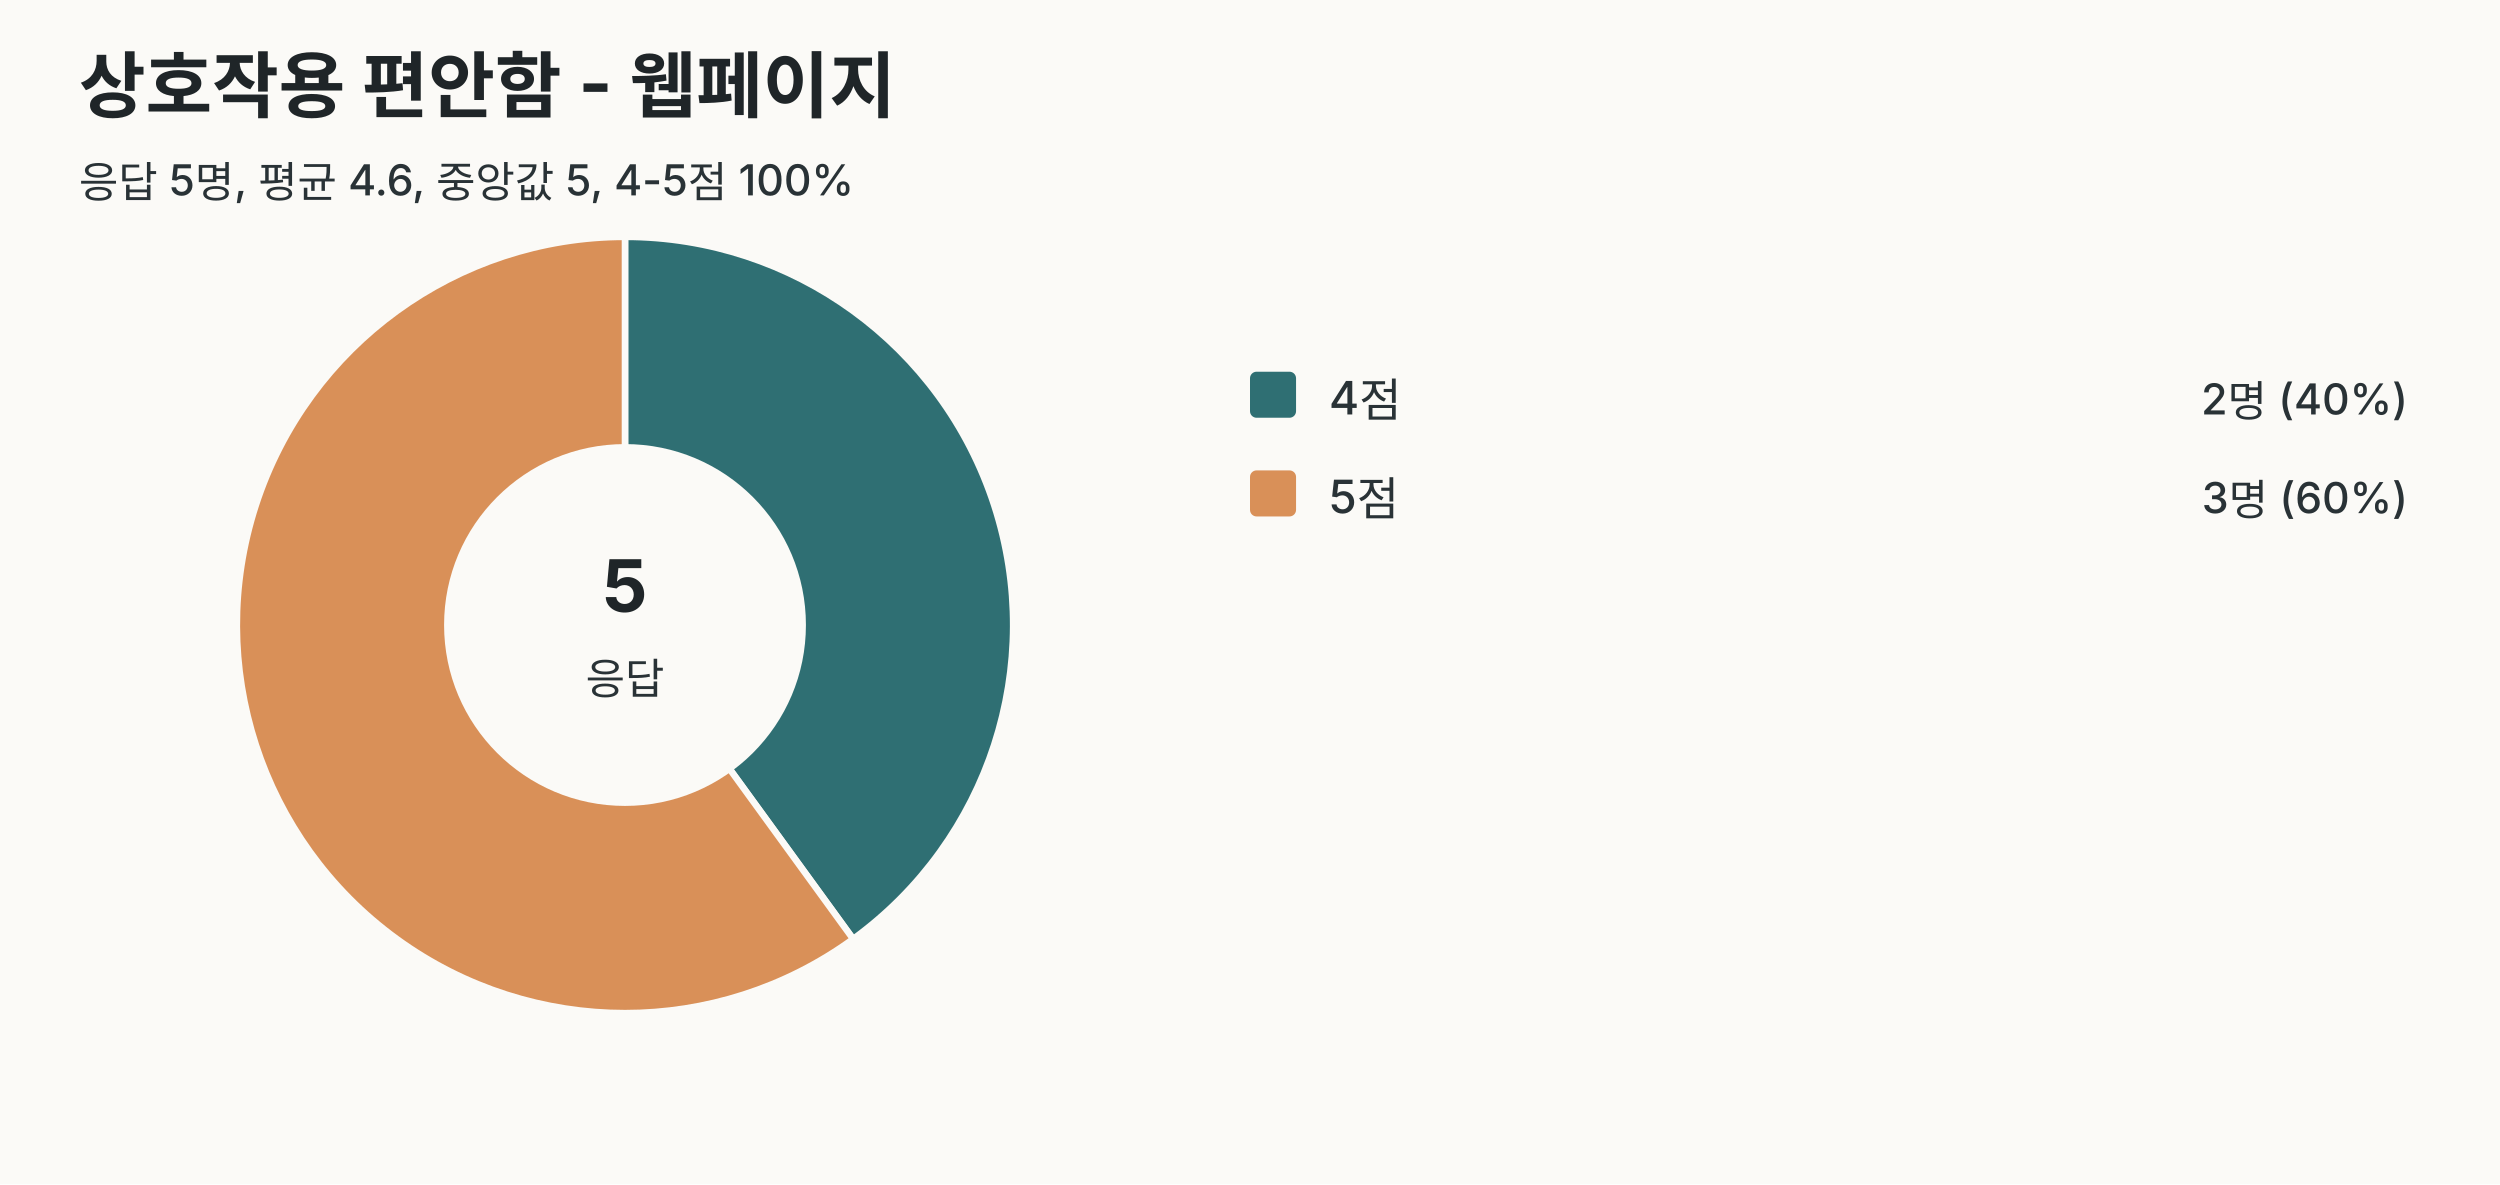
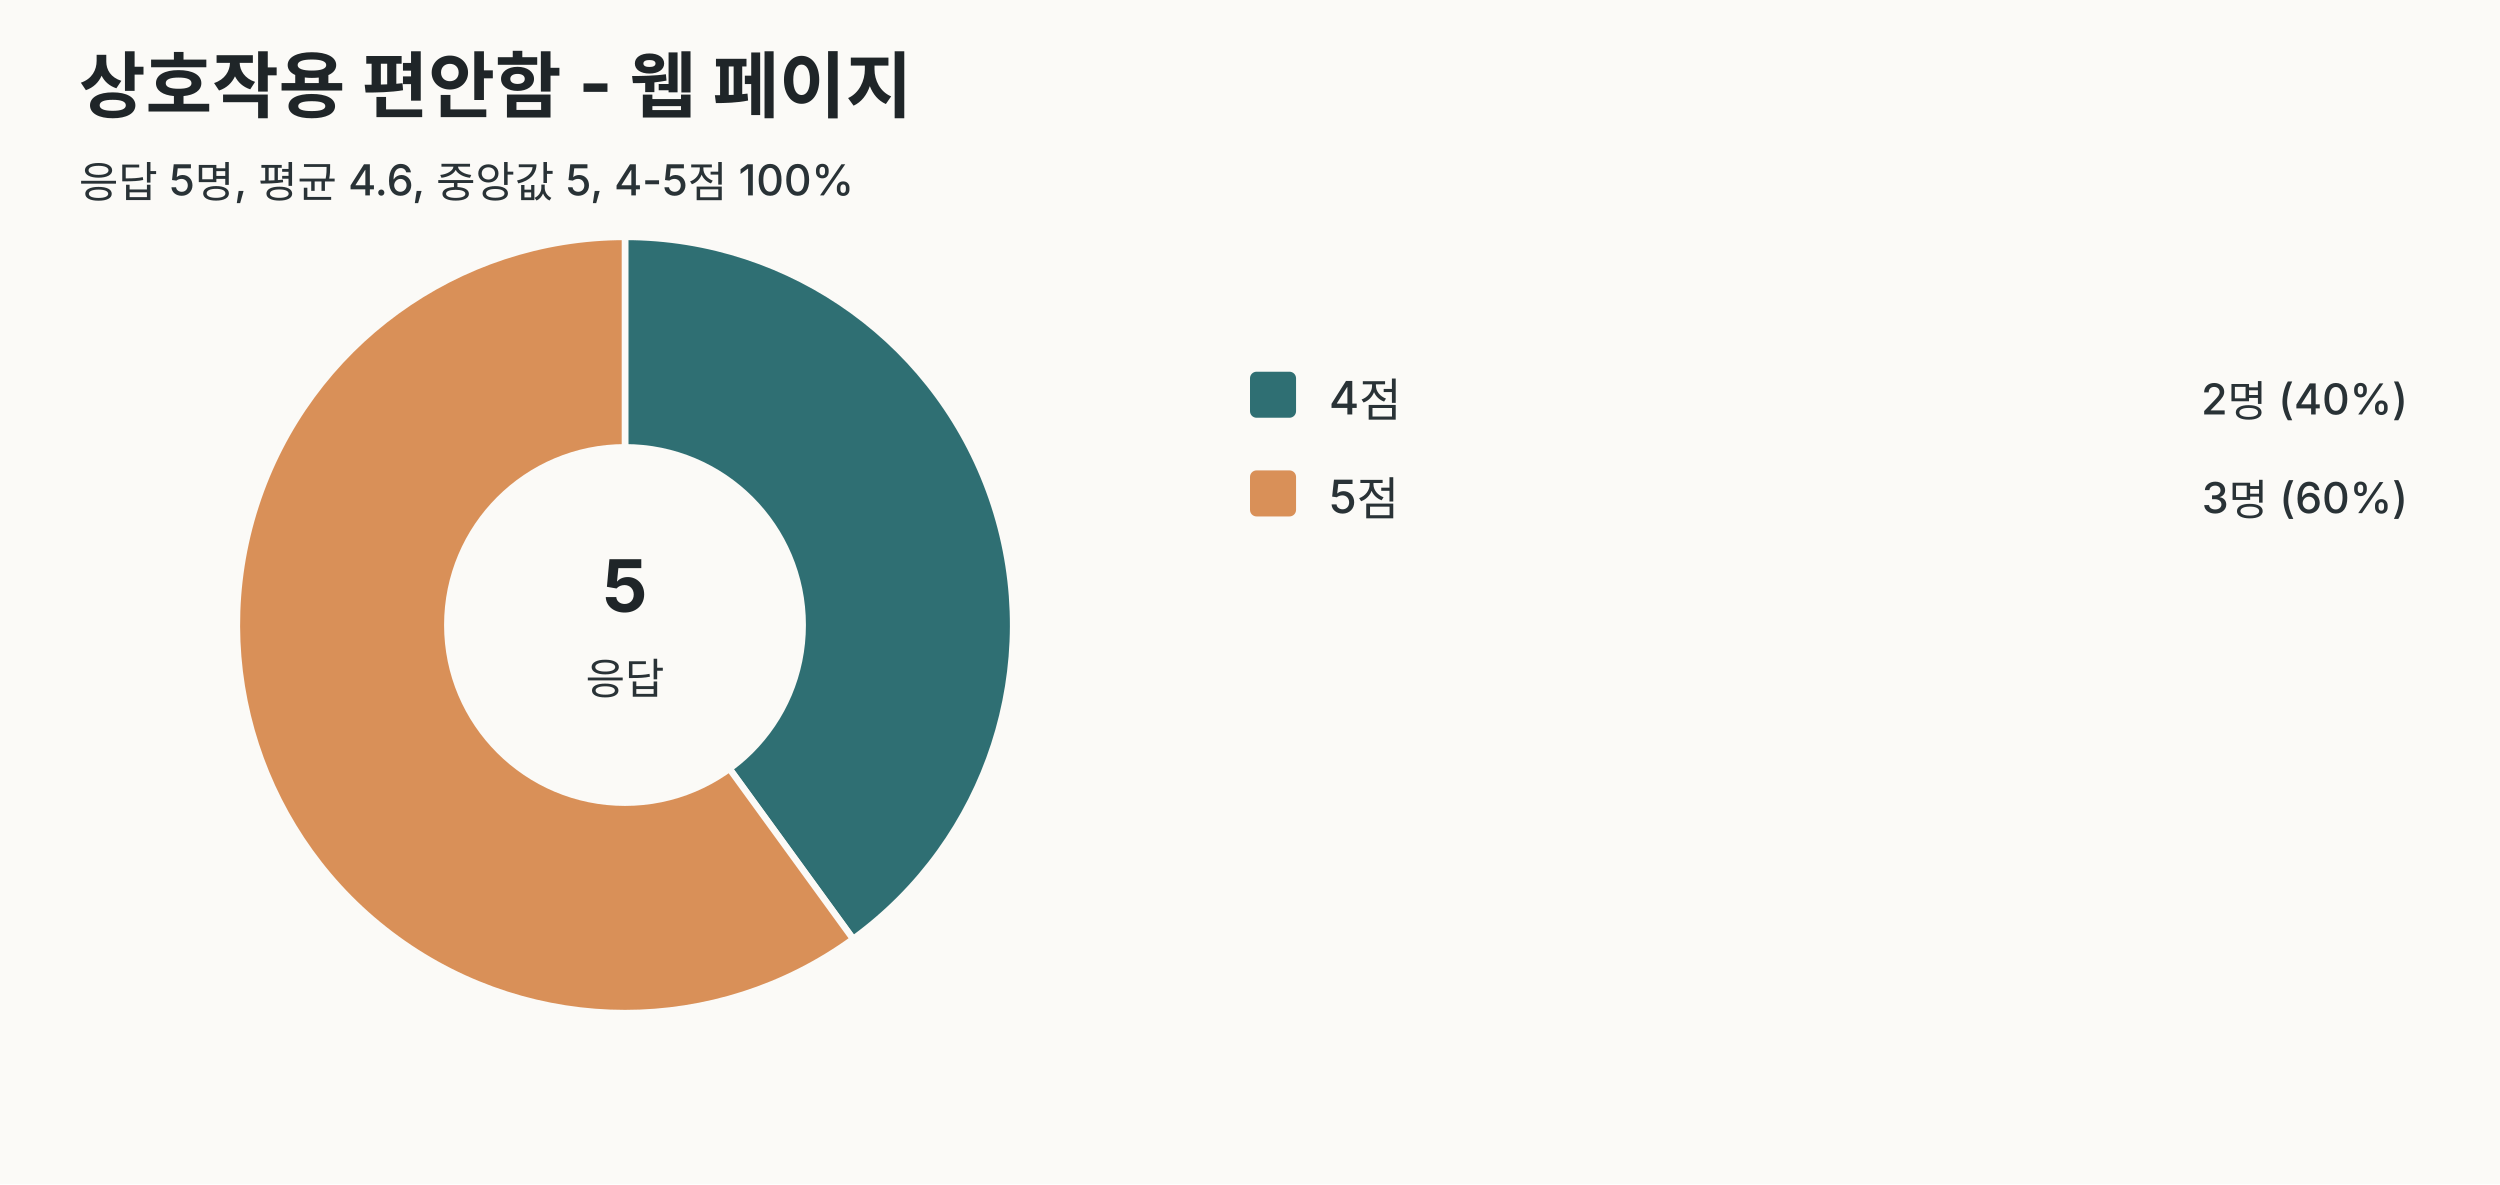
<svg xmlns="http://www.w3.org/2000/svg" width="760" height="360" viewBox="0 0 760 360">
  <style>
    .bg { fill: #fbfaf7; }
    .title { font: 700 22px -apple-system, BlinkMacSystemFont, "Segoe UI", sans-serif; fill: #1f2528; }
    .label { font: 500 14px -apple-system, BlinkMacSystemFont, "Segoe UI", sans-serif; fill: #293236; }
    .value, .legend { font: 500 13px -apple-system, BlinkMacSystemFont, "Segoe UI", sans-serif; fill: #293236; }
    .heat-value { font: 700 16px -apple-system, BlinkMacSystemFont, "Segoe UI", sans-serif; fill: #fffdf8; }
  </style>
  <rect class="bg" width="100%" height="100%" />
-   <text x="24" y="34" class="title">상호작용 편안함 - 웹페이지</text>
+   <text x="24" y="34" class="title">상호작용 편안함 - 웹 페이지</text>
  <text x="24" y="60" class="value">응답 5명, 평균 4.6, 중앙값 5, 4-5점 100%</text>
  <path d="M 190 190 L 259.359 285.464 A 118 118 0 0 0 190 72 Z" fill="#2f6f73" stroke="#fbfaf7" stroke-width="2" />
  <path d="M 190 190 L 190 72 A 118 118 0 1 0 259.359 285.464 Z" fill="#d99058" stroke="#fbfaf7" stroke-width="2" />
  <circle cx="190" cy="190" r="55" fill="#fbfaf7" />
  <text x="190" y="186" text-anchor="middle" class="title">5</text>
  <text x="190" y="211" text-anchor="middle" class="value">응답</text>
  <rect x="380" y="113" width="14" height="14" rx="2" fill="#2f6f73" />
  <text x="404" y="126" class="label">4점</text>
  <text x="732" y="126" text-anchor="end" class="value">2명 (40%)</text>
  <rect x="380" y="143" width="14" height="14" rx="2" fill="#d99058" />
  <text x="404" y="156" class="label">5점</text>
  <text x="732" y="156" text-anchor="end" class="value">3명 (60%)</text>
</svg>
